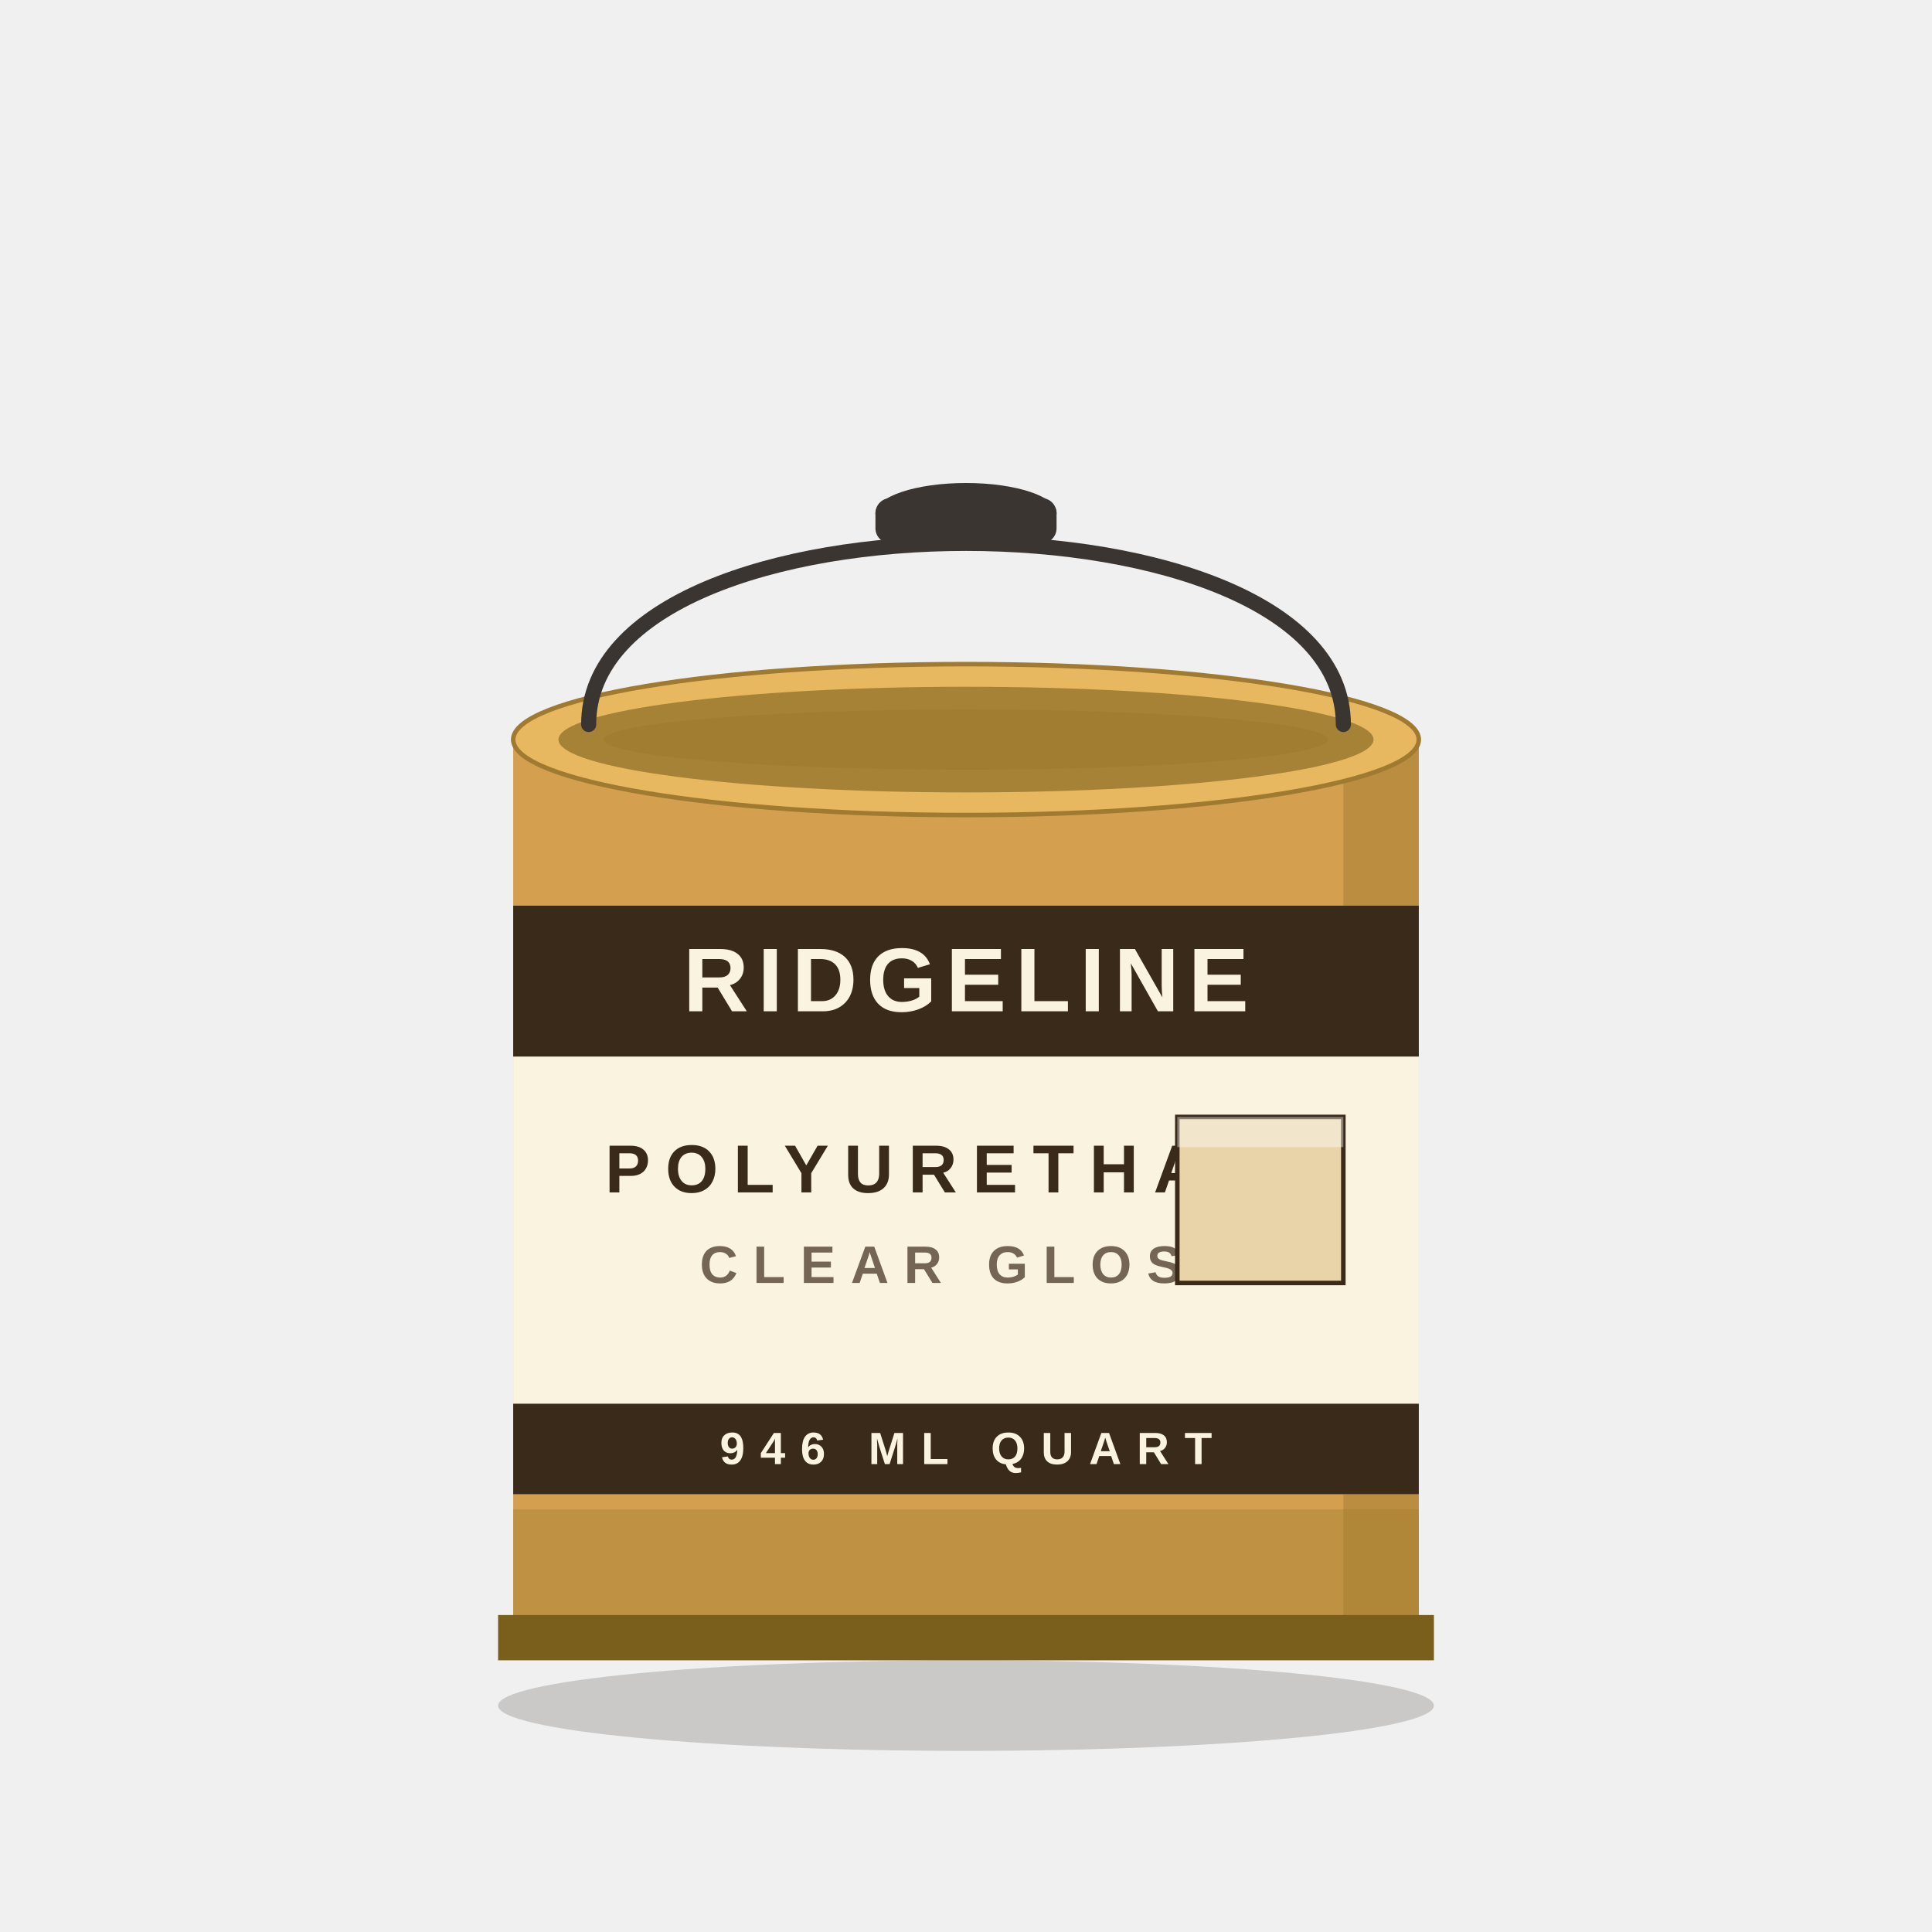
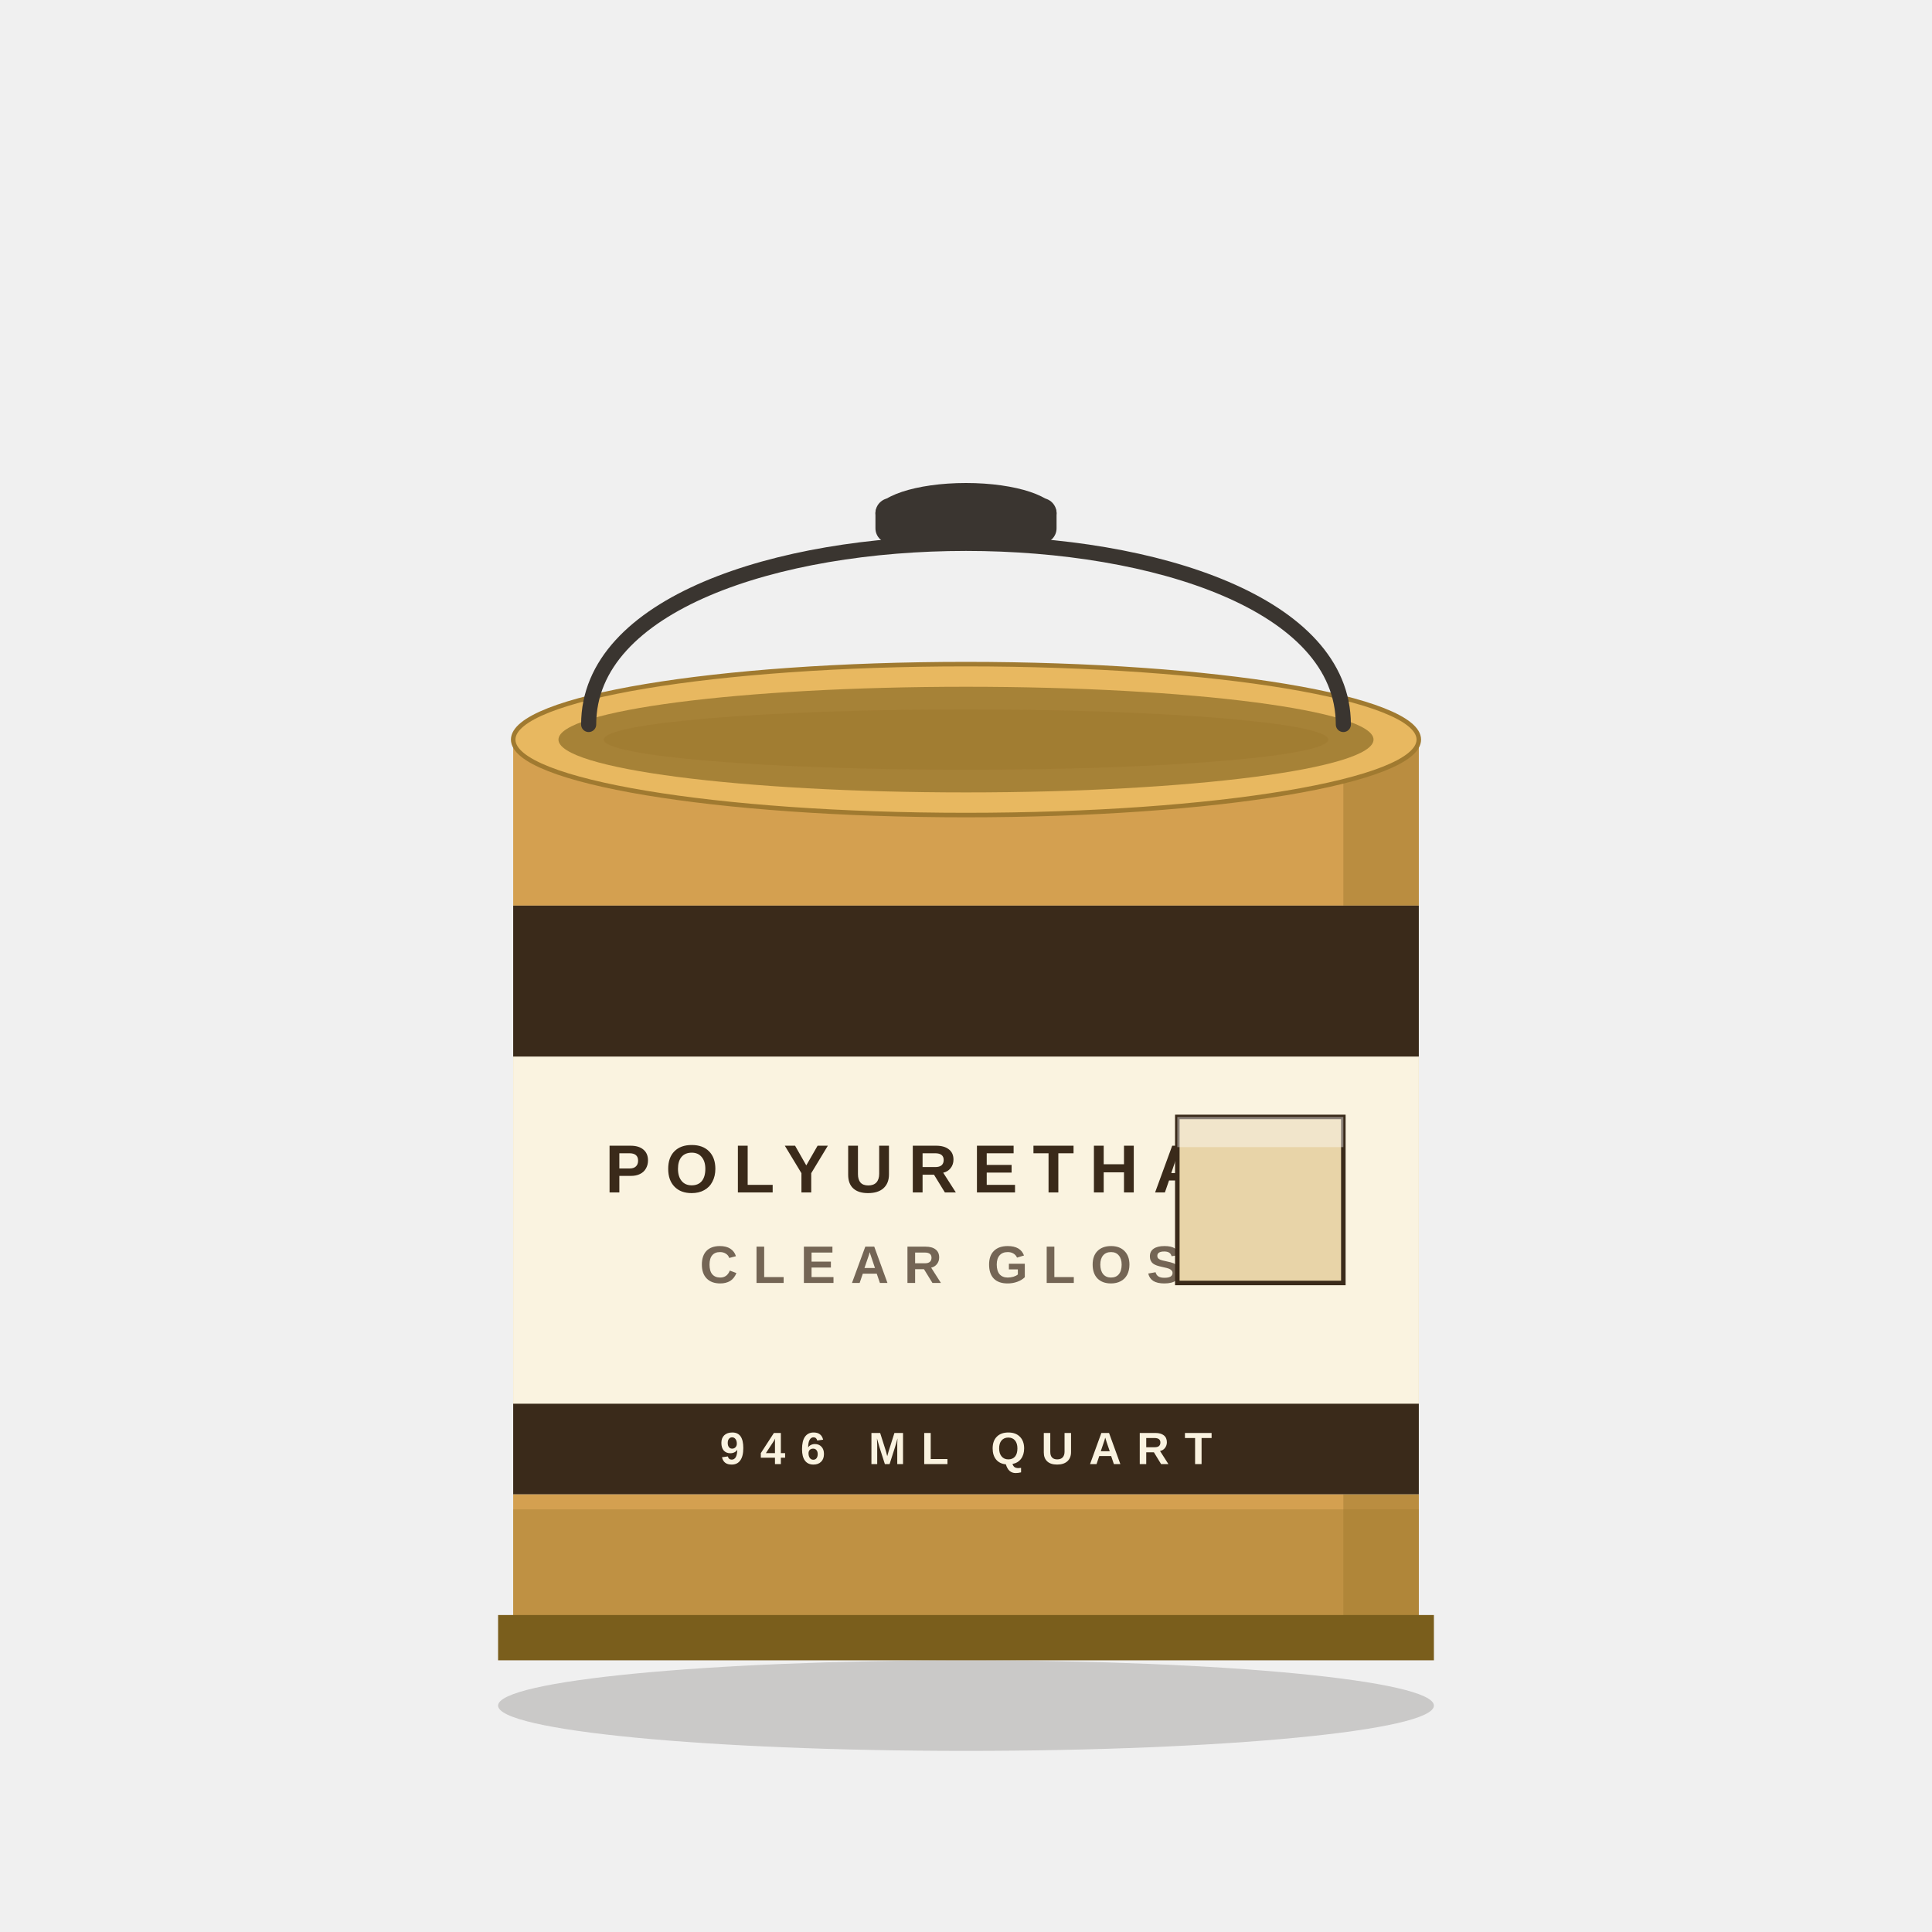
<svg xmlns="http://www.w3.org/2000/svg" viewBox="0 0 256 256" width="256" height="256">
  <defs>
    <style>
      .canMain{fill:#d4a050}
      .canShade{fill:#a07a30}
      .canHi{fill:#f4c060}
      .canTop{fill:#e8b860}
      .canTopRim{fill:#7a5e1c}
      .canBottomRim{fill:#7a5e1c}
      .label{fill:#faf3e0}
      .labelBand{fill:#3a2a1a}
      .labelAccent{fill:#faf3e0}
      .swatch{fill:#e8d4a8}
      .handle{fill:none;stroke:#3a3530;stroke-width:2;stroke-linecap:round}
      .handleGrip{fill:#3a3530}
      .textBrand{font-family:Verdana,Arial,sans-serif;font-weight:700;letter-spacing:1.2px}
      .textSub{font-family:Verdana,Arial,sans-serif;font-weight:600;letter-spacing:2px}
    </style>
  </defs>
  <ellipse cx="128" cy="226" rx="62" ry="6" fill="#1a1410" opacity="0.18" />
  <g>
    <rect class="canMain" x="68" y="98" width="120" height="120" />
    <rect class="canShade" x="178" y="98" width="10" height="120" opacity="0.5" />
    <rect class="canShade" x="68" y="200" width="120" height="18" opacity="0.4" />
    <rect class="canBottomRim" x="66" y="214" width="124" height="6" />
    <ellipse class="canTop" cx="128" cy="98" rx="60" ry="10" />
    <ellipse cx="128" cy="98" rx="60" ry="10" fill="none" stroke="#a07a30" stroke-width="0.6" />
    <ellipse class="canTopRim" cx="128" cy="98" rx="54" ry="7" opacity="0.6" />
    <ellipse cx="128" cy="98" rx="48" ry="4" fill="#a07a30" opacity="0.7" />
  </g>
  <path class="handle" d="M 78 96 C 78 64 178 64 178 96" />
  <ellipse class="handleGrip" cx="128" cy="68" rx="12" ry="4" />
  <rect class="handleGrip" x="116" y="66" width="24" height="6" rx="2" />
  <g>
    <rect class="label" x="68" y="120" width="120" height="78" />
    <rect class="labelBand" x="68" y="120" width="120" height="20" />
-     <text class="textBrand" x="128" y="134" font-size="12" fill="#faf3e0" text-anchor="middle">RIDGELINE</text>
    <rect class="labelBand" x="68" y="186" width="120" height="12" />
    <text class="textSub" x="128" y="158" font-size="9" fill="#3a2a1a" text-anchor="middle">POLYURETHANE</text>
    <text class="textSub" x="128" y="170" font-size="7" fill="#3a2a1a" text-anchor="middle" opacity="0.7">CLEAR GLOSS</text>
    <rect class="swatch" x="156" y="148" width="22" height="22" />
    <rect class="swatch" x="156" y="148" width="22" height="22" fill="none" stroke="#3a2a1a" stroke-width="0.6" />
    <rect x="156" y="148" width="22" height="4" fill="#ffffff" opacity="0.4" />
    <text class="textSub" x="128" y="194" font-size="6" fill="#faf3e0" text-anchor="middle">946 ML  QUART</text>
  </g>
</svg>
